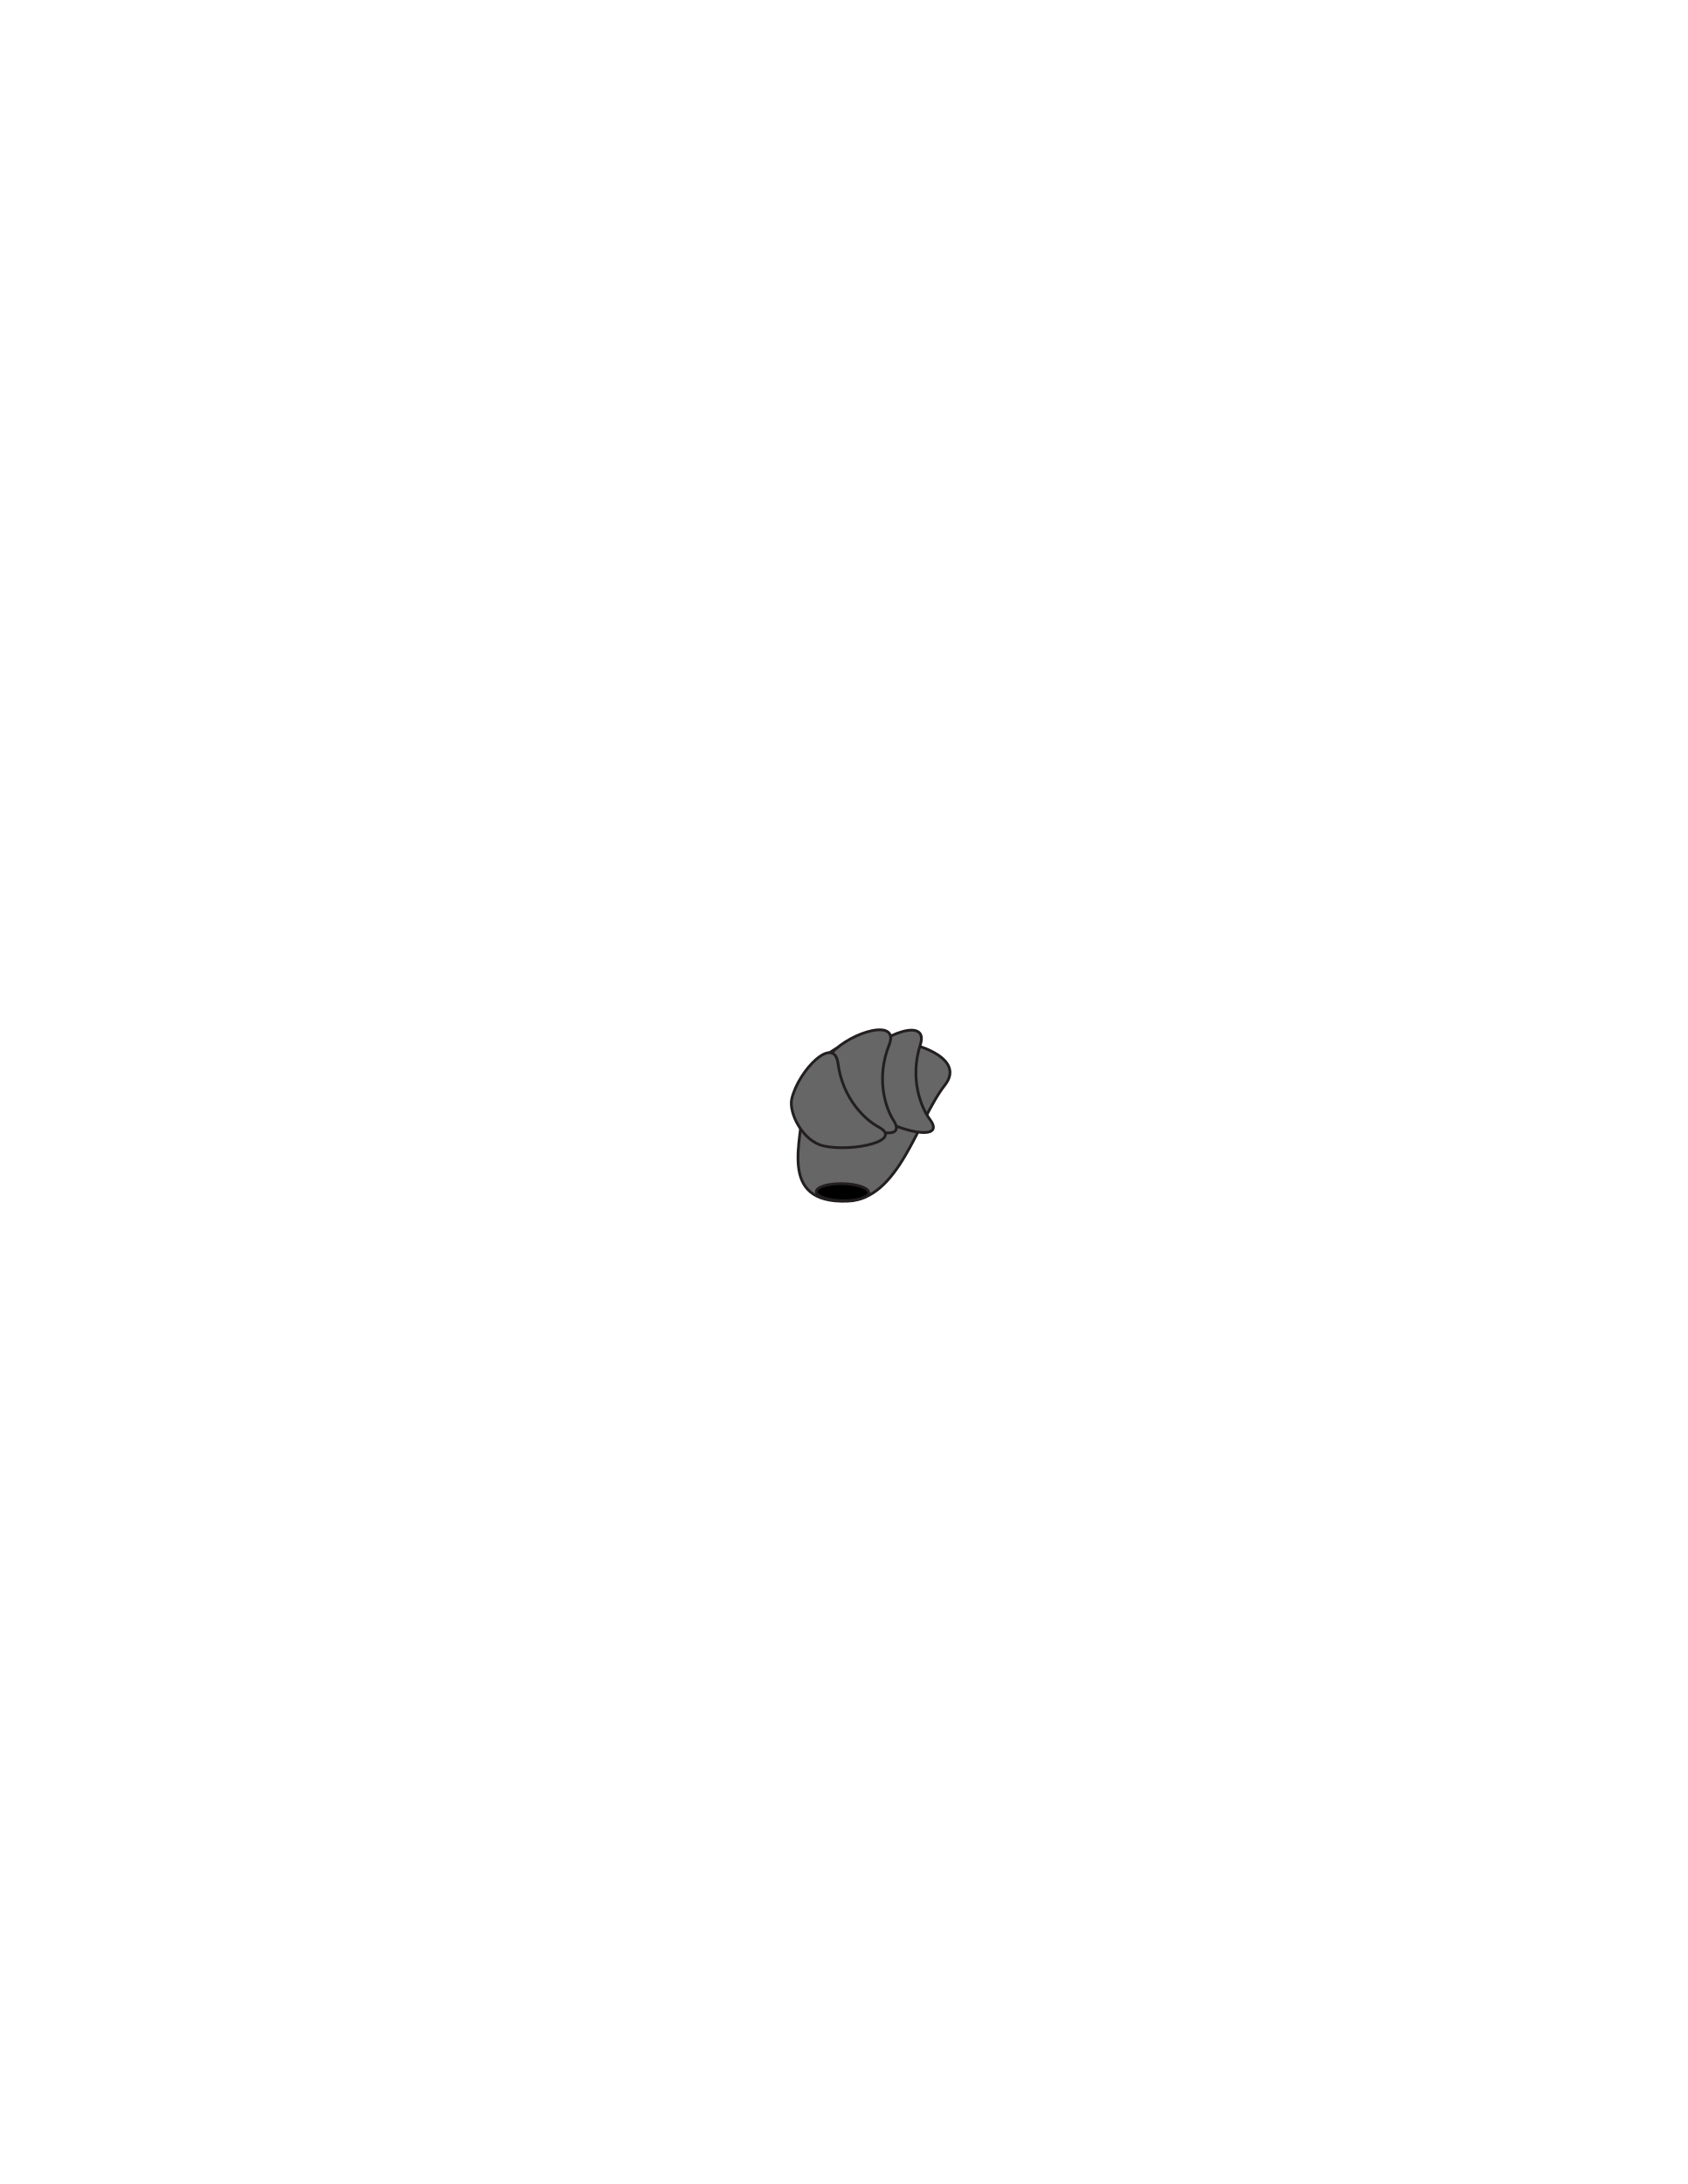
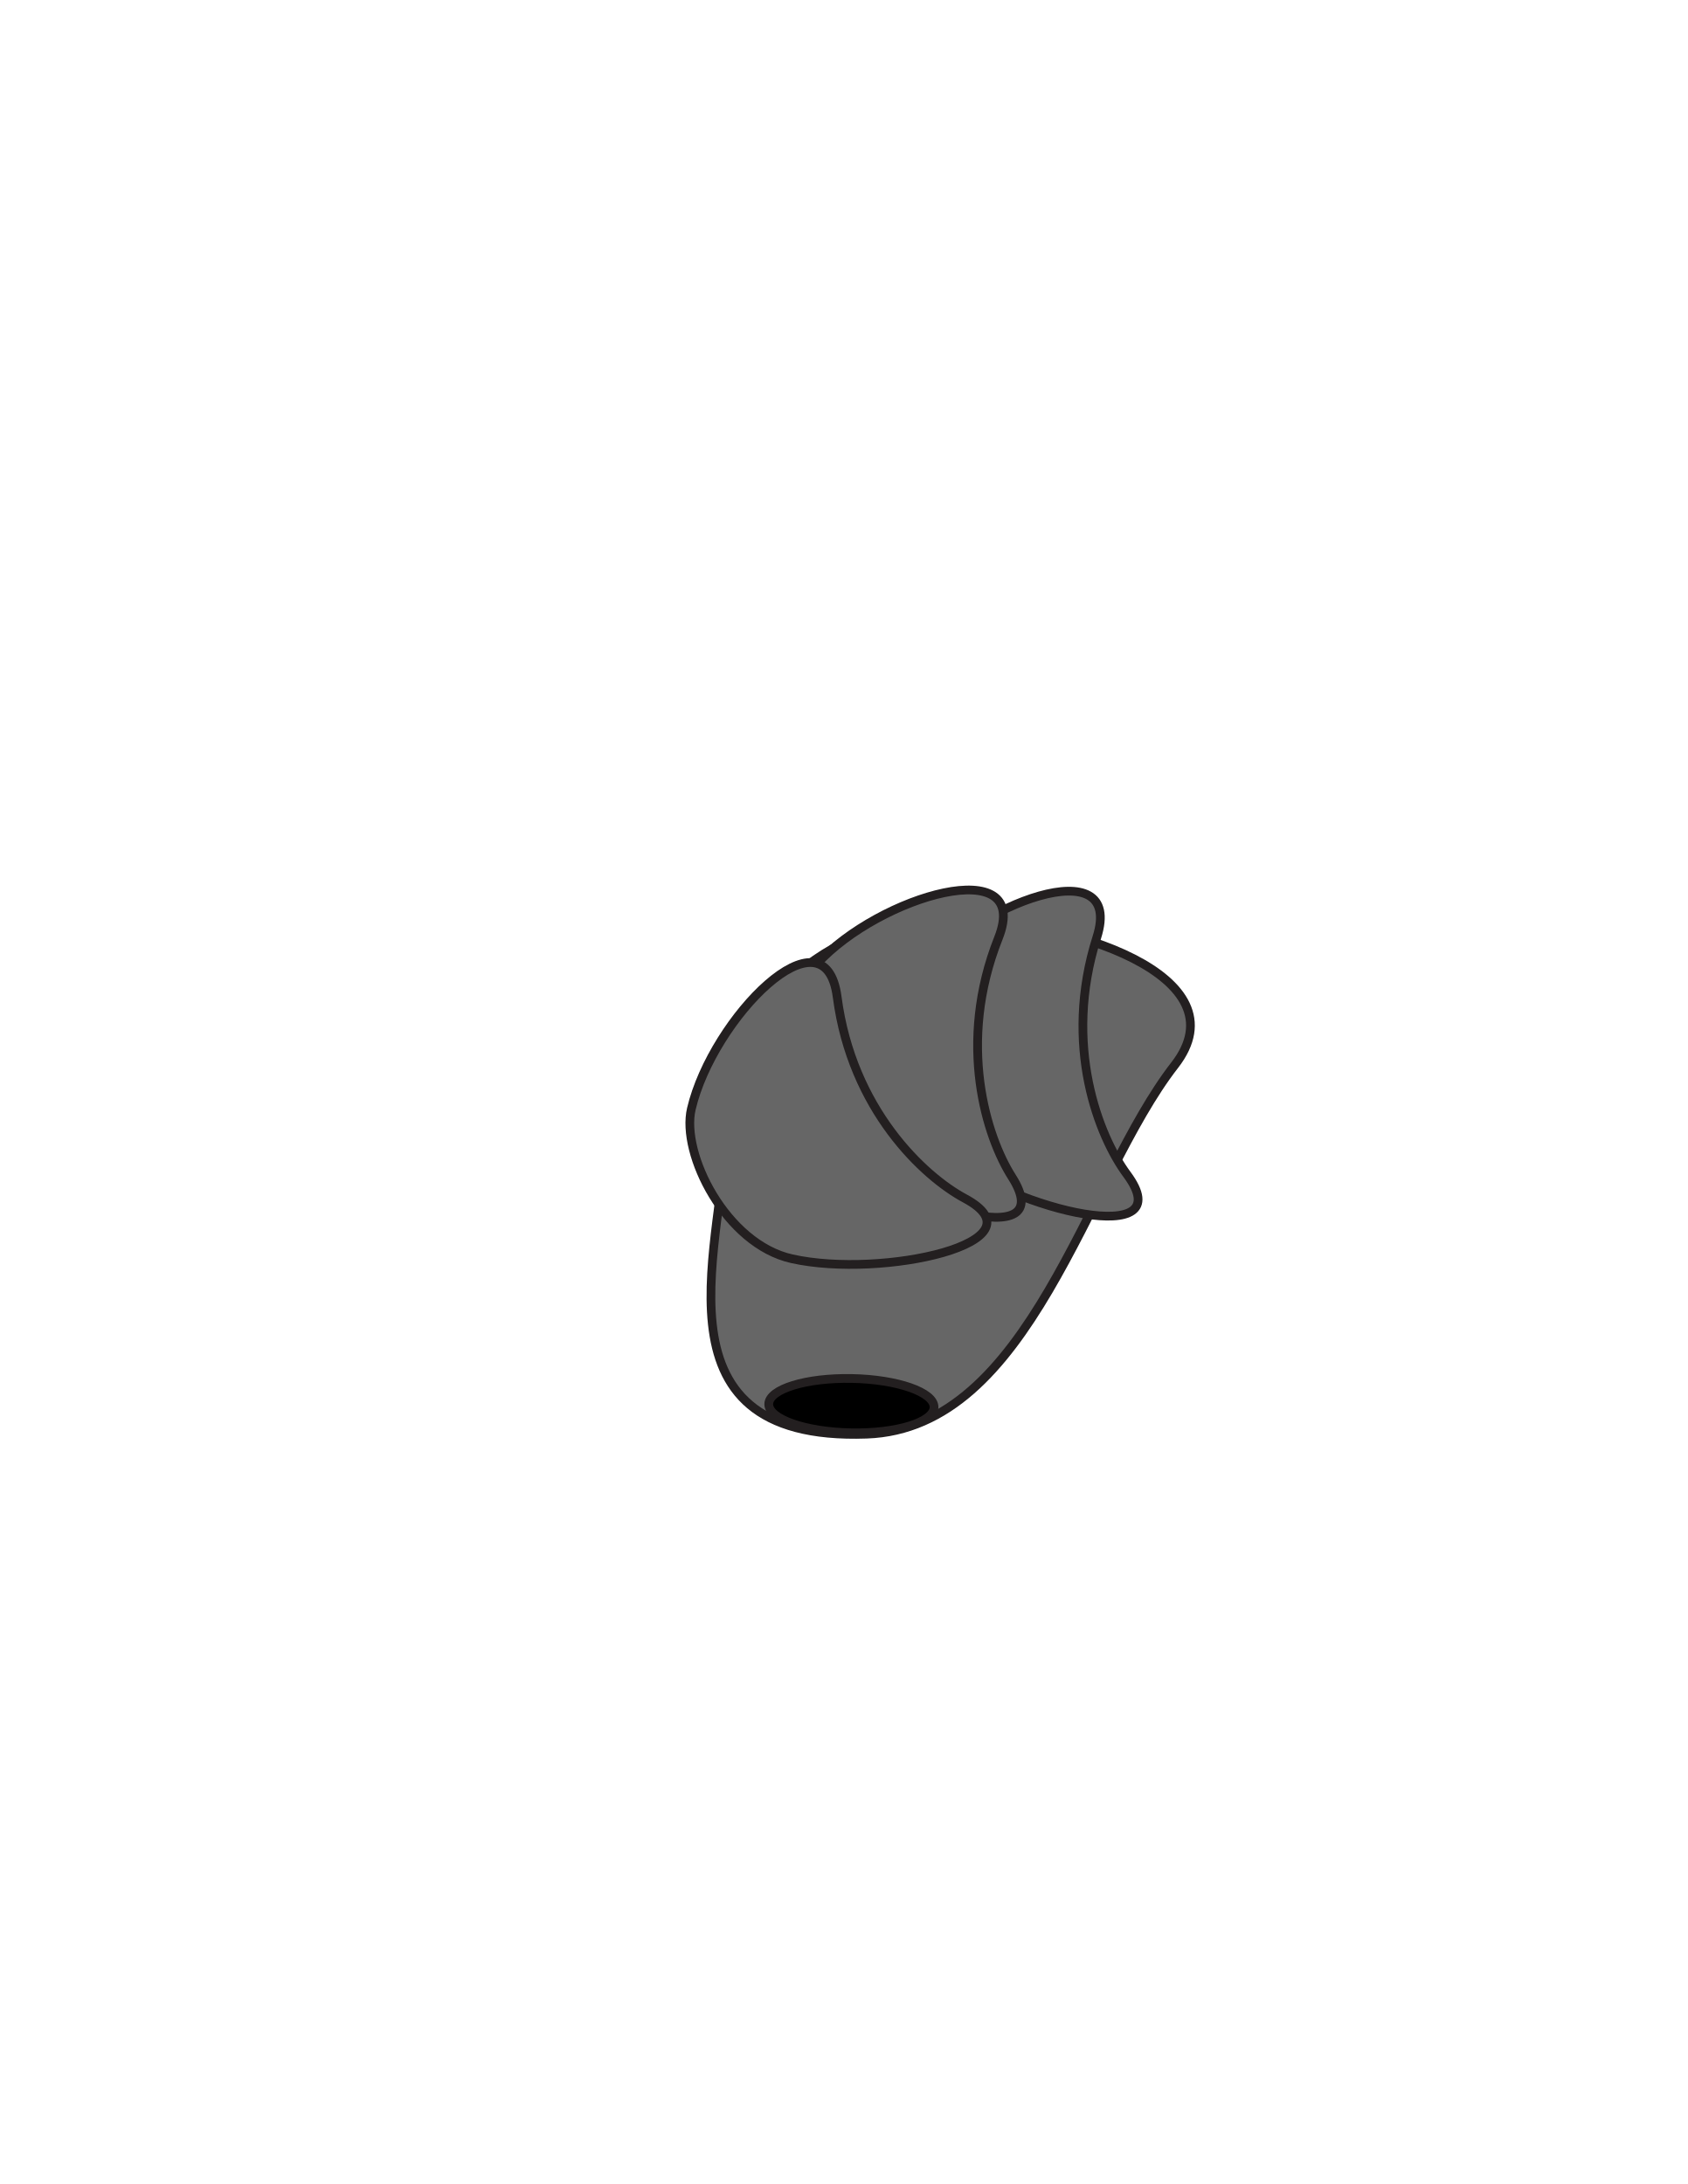
<svg xmlns="http://www.w3.org/2000/svg" version="1.1" id="Layer_1" x="0px" y="0px" width="612px" height="792px" viewBox="0 0 612 792" enable-background="new 0 0 612 792" xml:space="preserve">
-   <rect x="263.5" y="357.651" fill-opacity="0" fill="#231F20" width="81" height="78.206" />
-   <path id="PRIMARY_7_" fill="#666666" stroke="#231F20" stroke-miterlimit="10" d="M342.645,393.458  c-10.24,13.088-16.572,41.466-35.395,42.131c-25.813,0.911-16.117-22.581-16.117-35.491c0-12.908,11.414-23.374,25.492-23.374  S350.6,383.291,342.645,393.458z" />
-   <path id="PRIMARY_6_" fill="#666666" stroke="#231F20" stroke-miterlimit="10" d="M337.156,405.916  c6.367,8.544-12.485,4.275-20.914-2.246c-6.139-4.752-6.439-16.288-3.148-20.413c6.646-8.331,23.858-14.562,20.611-4.411  C329.744,391.228,333.973,401.643,337.156,405.916z" />
-   <path id="PRIMARY_5_" fill="#666666" stroke="#231F20" stroke-miterlimit="10" d="M323.928,406.189  c5.752,8.972-12.754,3.387-20.703-3.711c-5.791-5.172-5.278-16.701-1.705-20.584c7.214-7.843,24.824-12.848,20.871-2.951  C317.568,391.017,321.055,401.703,323.928,406.189z" />
-   <path id="PRIMARY_4_" fill="#666666" stroke="#231F20" stroke-miterlimit="10" d="M318.527,408.668  c9.406,5.012-9.467,9.195-19.871,6.893c-7.582-1.678-12.775-11.982-11.559-17.117c2.456-10.37,15.364-23.349,16.759-12.784  C305.558,398.547,313.826,406.162,318.527,408.668z" />
-   <path stroke="#231F20" stroke-miterlimit="10" d="M314.992,432.512c-0.029,1.713-4.301,3.021-9.546,2.922s-9.476-1.566-9.454-3.28  c0.029-1.714,4.302-3.021,9.547-2.923C310.784,429.33,315.015,430.799,314.992,432.512z" />
+   <rect x="176.231" y="272.577" fill-opacity="0" fill="#231F20" width="255.538" height="248.354" />
+   <path id="PRIMARY_7_" fill="#666666" stroke="#231F20" stroke-width="3.165" stroke-miterlimit="10" d="M425.915,386.286  c-32.306,41.563-52.281,131.681-111.662,133.793c-81.433,2.894-50.846-71.71-50.846-112.708c0-40.991,36.009-74.226,80.422-74.226  C388.243,333.146,451.012,353.998,425.915,386.286z" />
+   <path id="PRIMARY_6_" fill="#666666" stroke="#231F20" stroke-width="3.165" stroke-miterlimit="10" d="M408.601,425.849  c20.088,27.133-39.389,13.577-65.979-7.133c-19.366-15.091-20.314-51.726-9.933-64.823c20.969-26.455,75.269-46.242,65.024-14.008  C385.218,379.205,398.558,412.277,408.601,425.849z" />
+   <path id="PRIMARY_5_" fill="#666666" stroke="#231F20" stroke-width="3.165" stroke-miterlimit="10" d="M366.868,426.717  c18.146,28.491-40.236,10.755-65.313-11.784c-18.268-16.425-16.652-53.037-5.379-65.368c22.759-24.906,78.314-40.8,65.842-9.371  C346.806,378.533,357.804,412.47,366.868,426.717z" />
+   <path id="PRIMARY_4_" fill="#666666" stroke="#231F20" stroke-width="3.165" stroke-miterlimit="10" d="M349.831,434.588  c29.675,15.915-29.866,29.201-62.688,21.889c-23.918-5.328-40.304-38.053-36.465-54.358c7.747-32.931,48.469-74.148,52.871-40.598  C308.915,402.447,335,426.63,349.831,434.588z" />
+   <path stroke="#231F20" stroke-width="3.165" stroke-miterlimit="10" d="M338.678,510.307c-0.092,5.439-13.567,9.596-30.116,9.279  s-29.896-4.975-29.824-10.417c0.091-5.442,13.571-9.595,30.118-9.282C325.402,500.203,338.749,504.867,338.678,510.307z" />
</svg>
